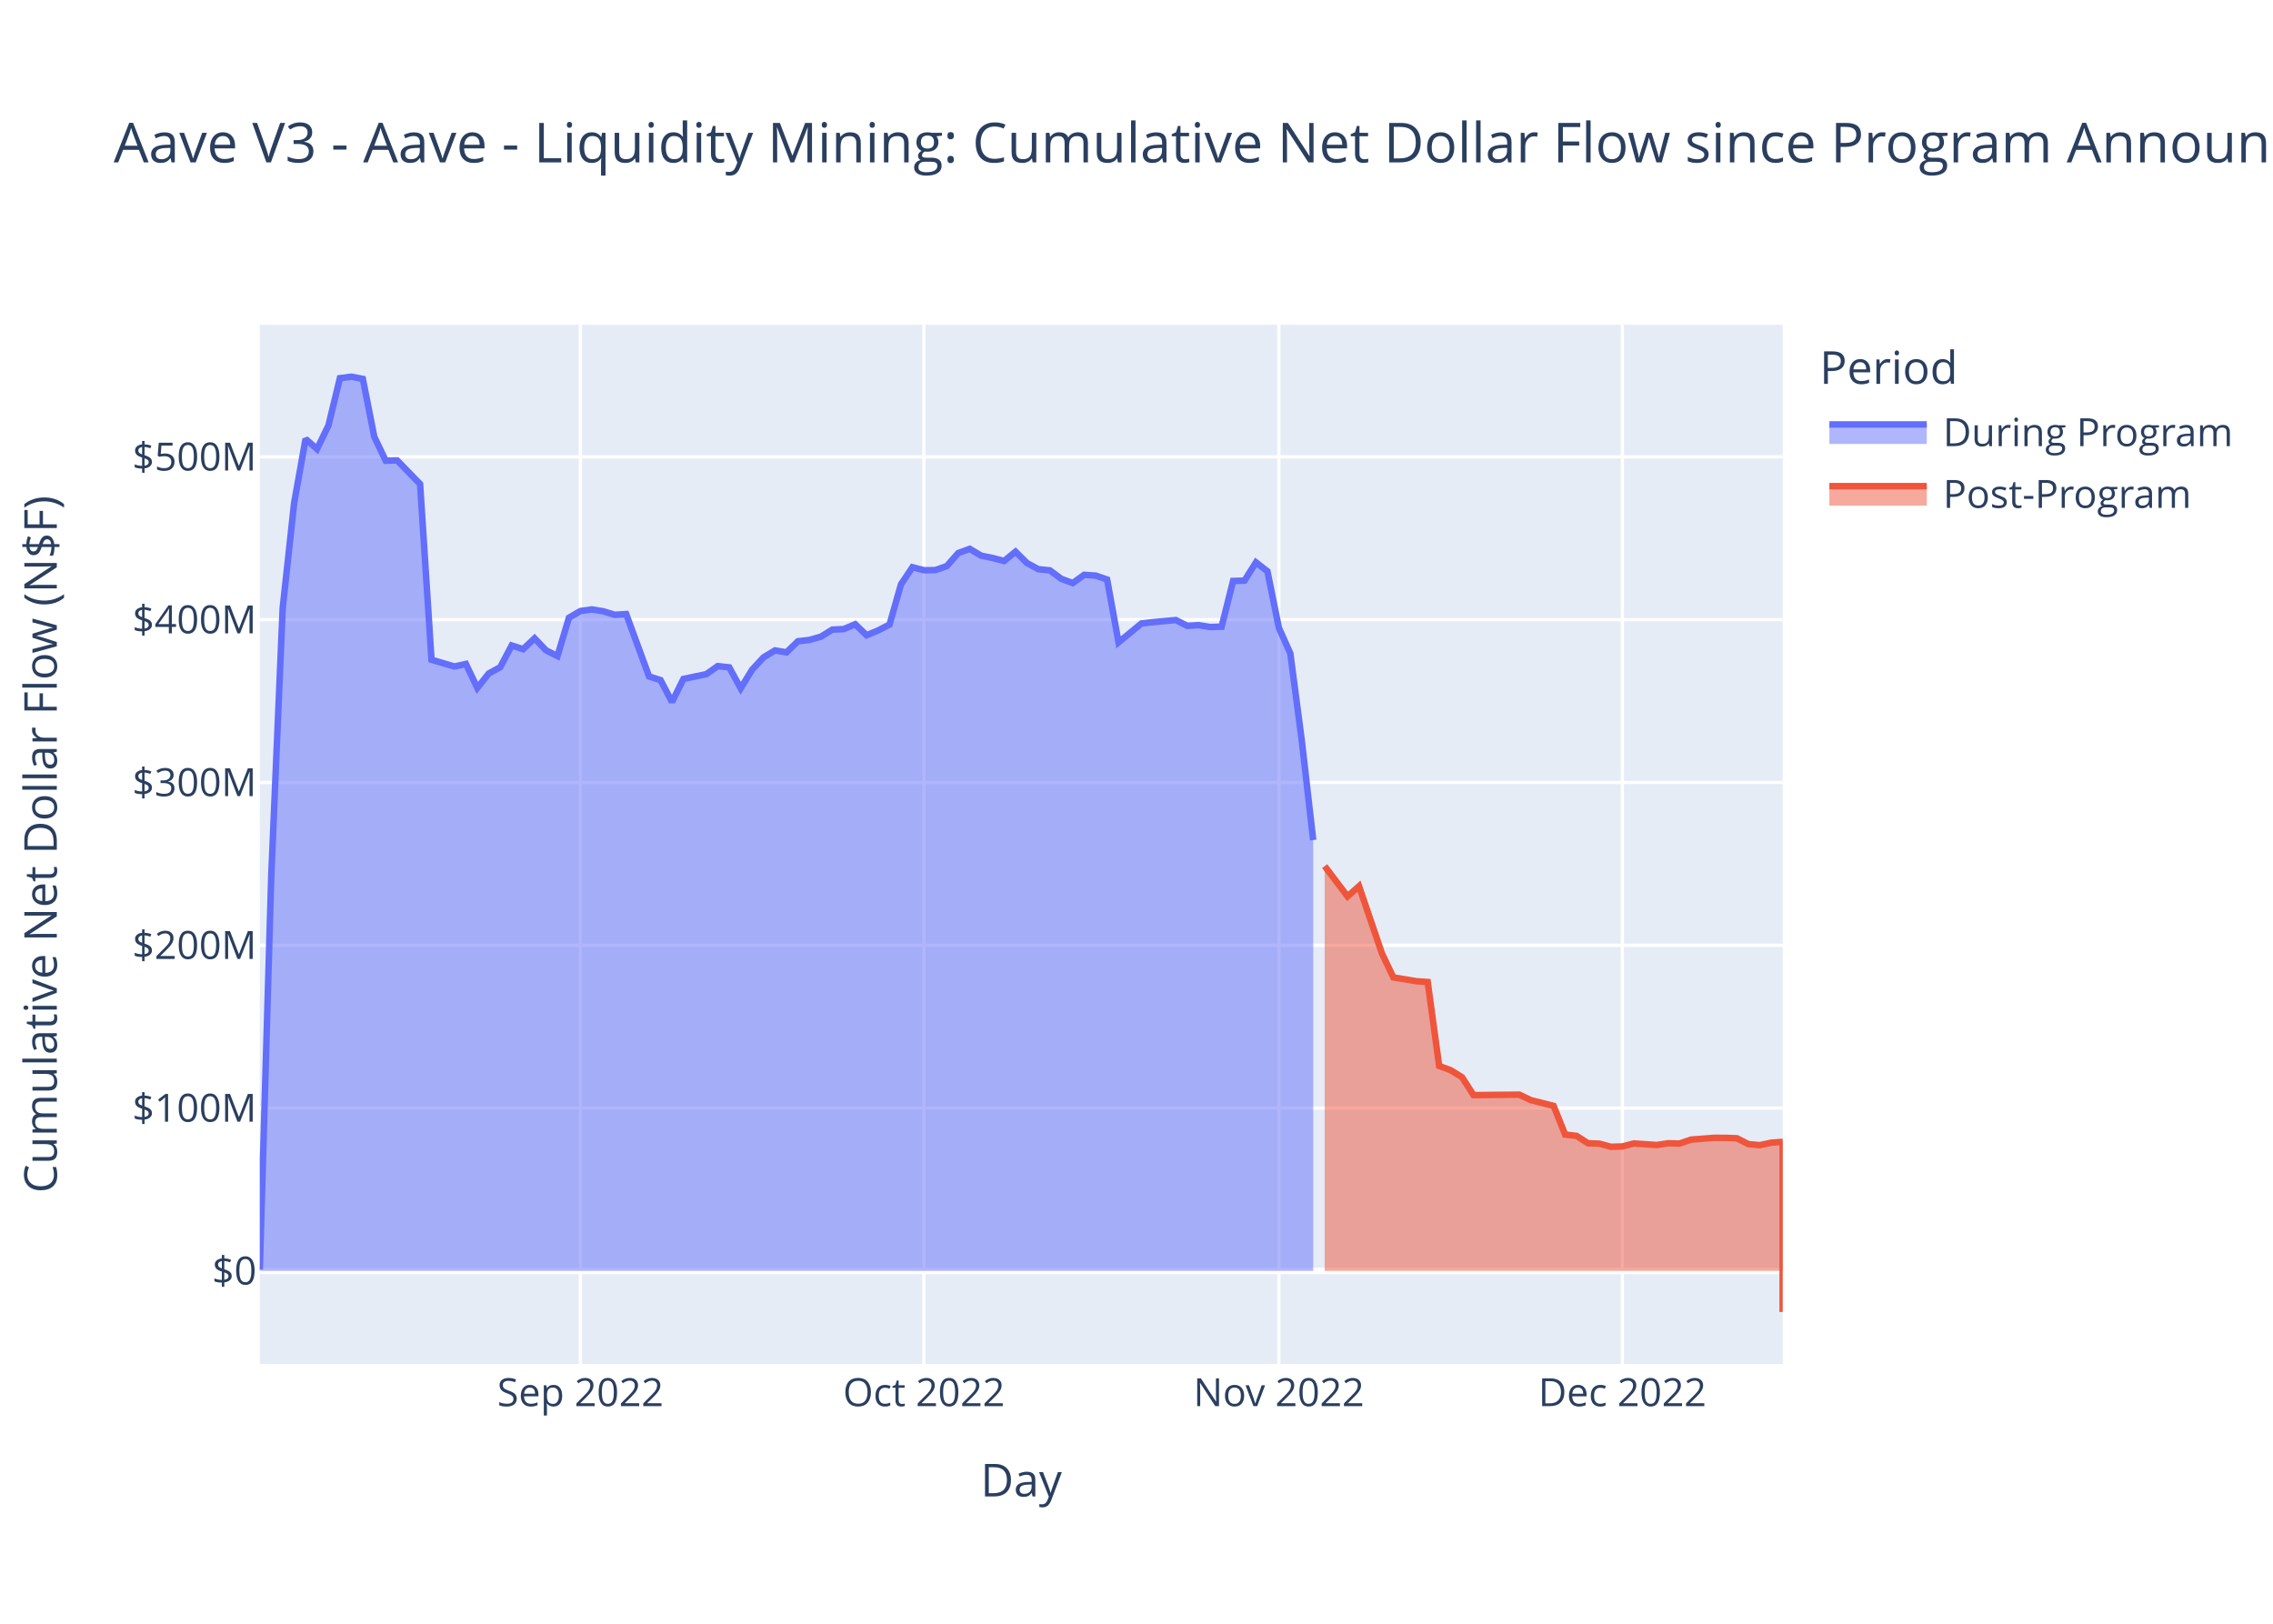
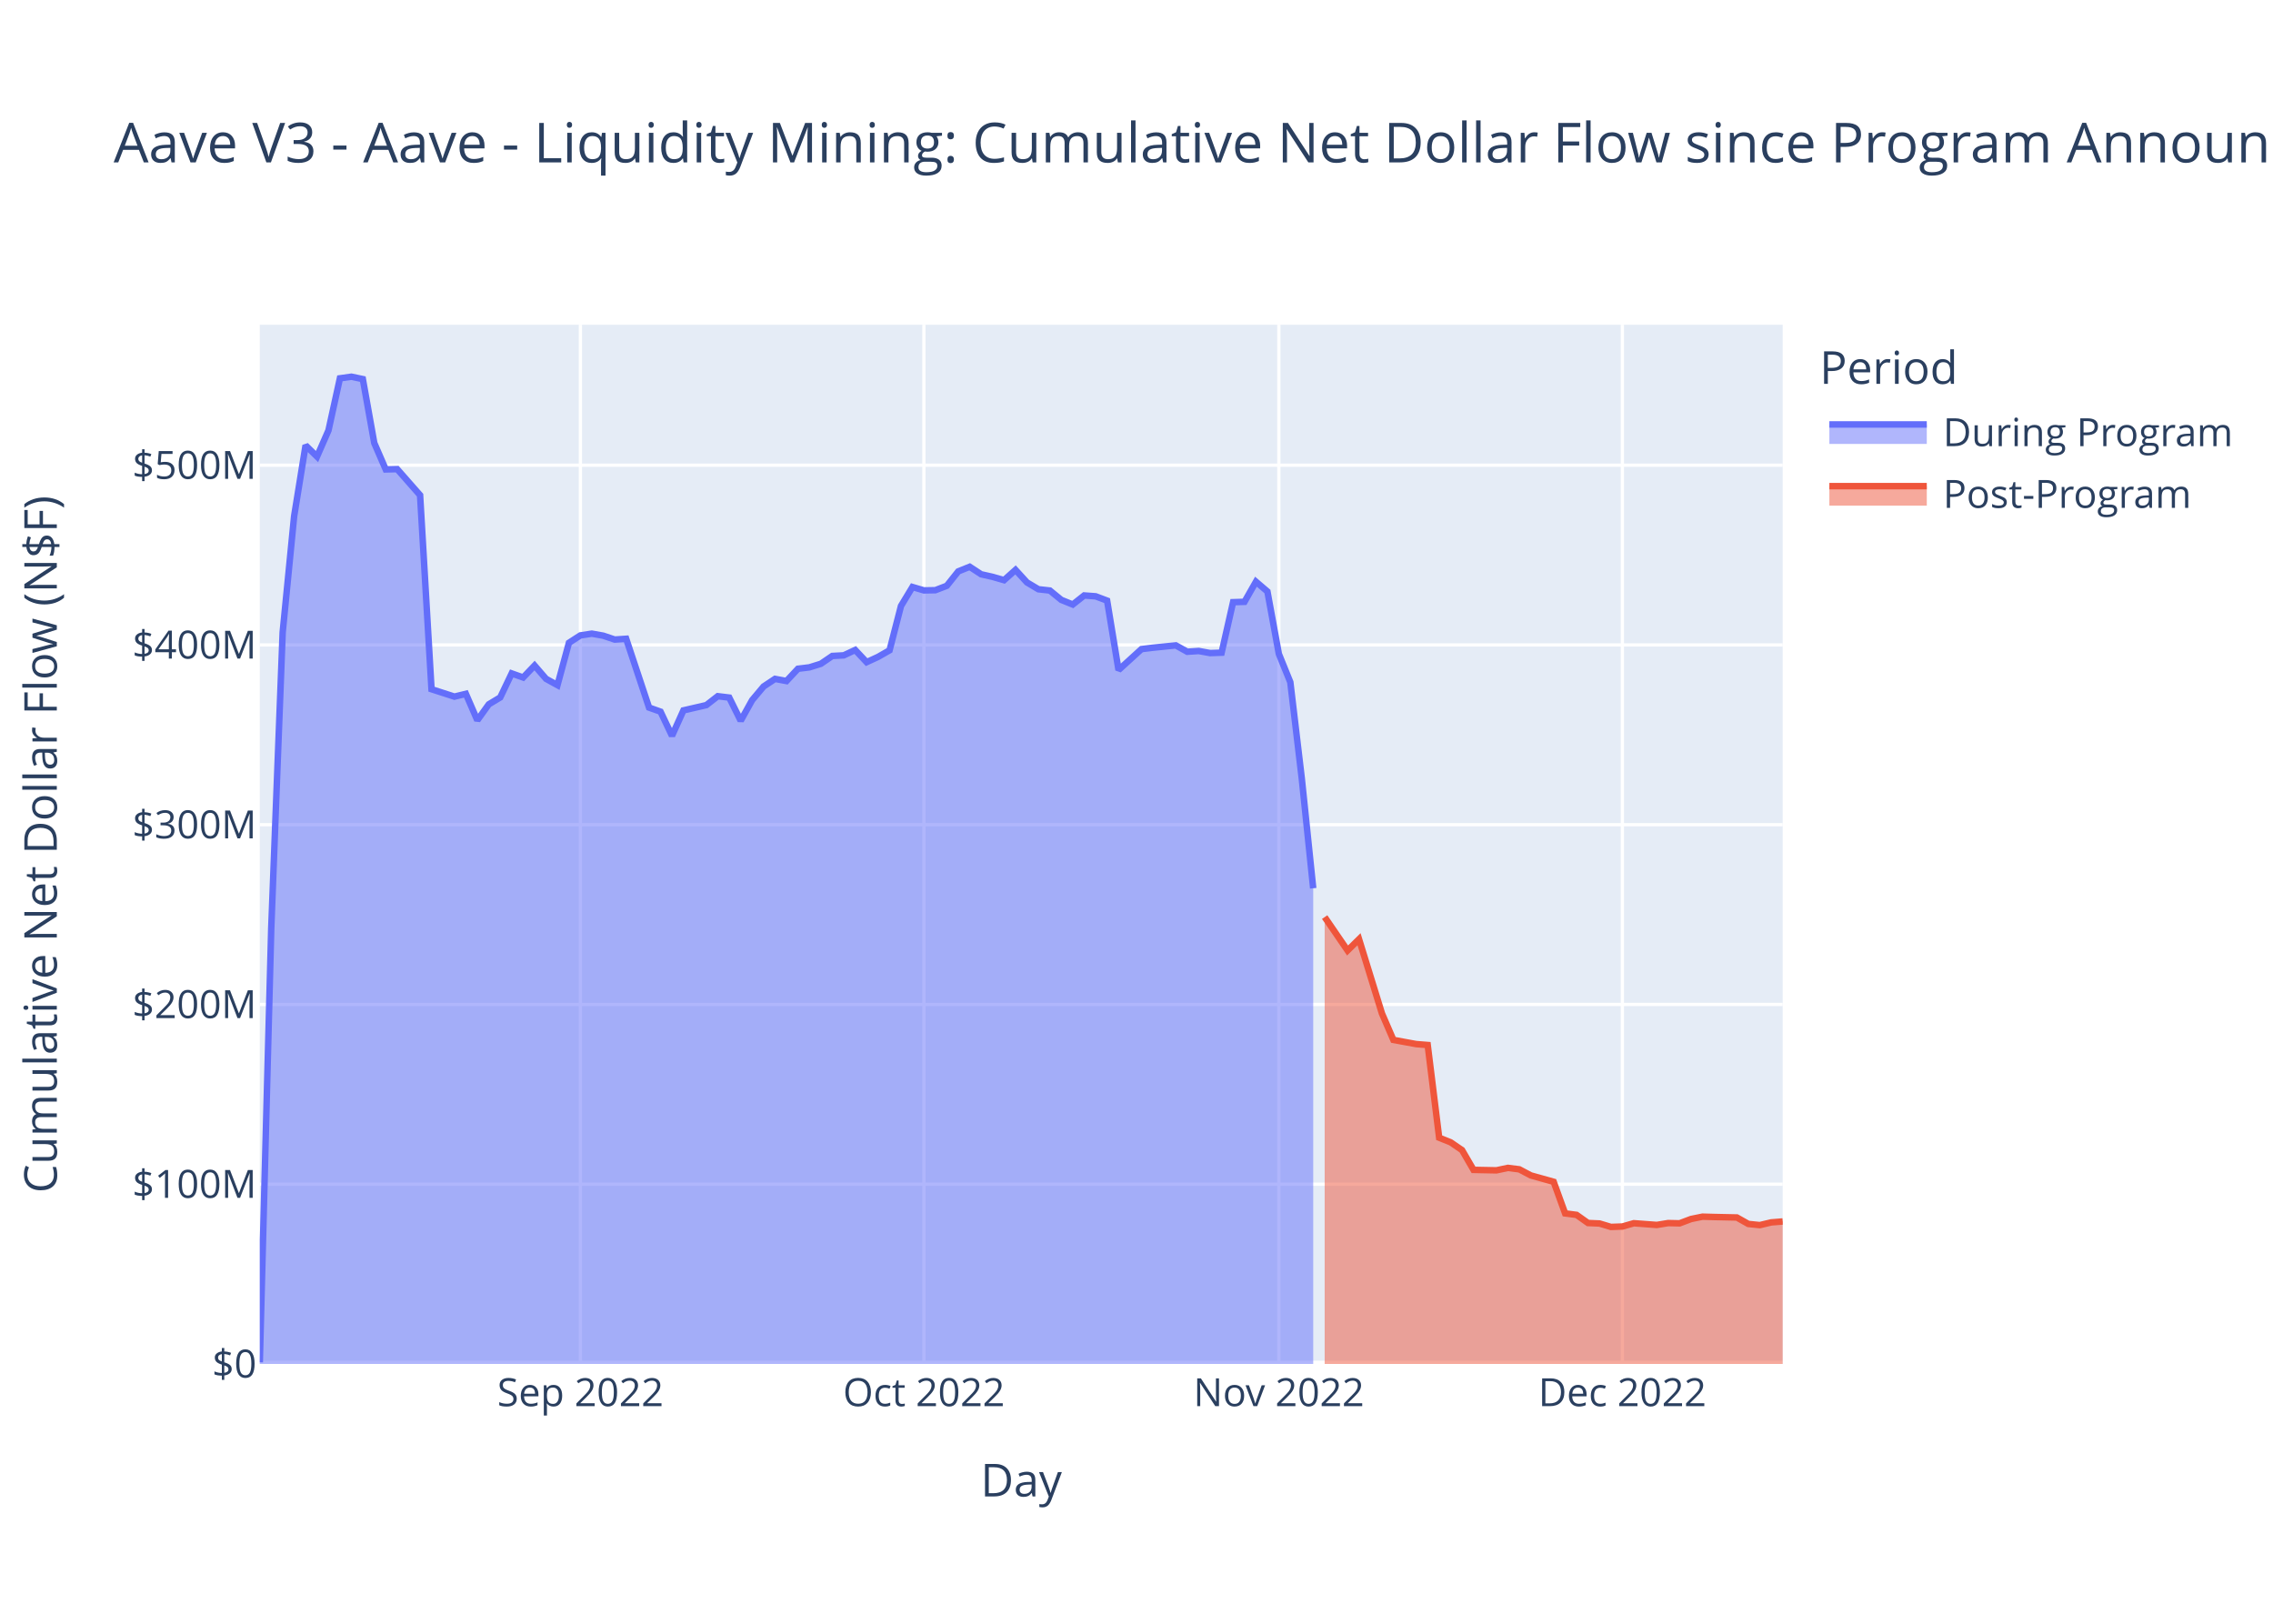
<svg xmlns="http://www.w3.org/2000/svg" class="main-svg" width="700" height="500" style="" viewBox="0 0 700 500">
  <rect x="0" y="0" width="700" height="500" style="fill: rgb(255, 255, 255); fill-opacity: 1;" />
-   <defs id="defs-dfe012">
+   <defs id="defs-288580">
    <g class="clips">
-       <clipPath id="clipdfe012xyplot" class="plotclip">
+       <clipPath id="clip288580xyplot" class="plotclip">
        <rect width="469" height="320" />
      </clipPath>
-       <clipPath class="axesclip" id="clipdfe012x">
+       <clipPath class="axesclip" id="clip288580x">
        <rect x="80" y="0" width="469" height="500" />
      </clipPath>
-       <clipPath class="axesclip" id="clipdfe012y">
+       <clipPath class="axesclip" id="clip288580y">
        <rect x="0" y="100" width="700" height="320" />
      </clipPath>
-       <clipPath class="axesclip" id="clipdfe012xy">
+       <clipPath class="axesclip" id="clip288580xy">
        <rect x="80" y="100" width="469" height="320" />
      </clipPath>
    </g>
    <g class="gradients" />
    <g class="patterns" />
  </defs>
  <g class="bglayer">
    <rect class="bg" x="80" y="100" width="469" height="320" style="fill: rgb(229, 236, 246); fill-opacity: 1; stroke-width: 0;" />
  </g>
  <g class="layer-below">
    <g class="imagelayer" />
    <g class="shapelayer" />
  </g>
  <g class="cartesianlayer">
    <g class="subplot xy">
      <g class="layer-subplot">
        <g class="shapelayer" />
        <g class="imagelayer" />
      </g>
      <g class="minor-gridlayer">
        <g class="x" />
        <g class="y" />
      </g>
      <g class="gridlayer">
        <g class="x">
          <path class="xgrid crisp" transform="translate(178.74,0)" d="M0,100v320" style="stroke: rgb(255, 255, 255); stroke-opacity: 1; stroke-width: 1px;" />
          <path class="xgrid crisp" transform="translate(284.53,0)" d="M0,100v320" style="stroke: rgb(255, 255, 255); stroke-opacity: 1; stroke-width: 1px;" />
          <path class="xgrid crisp" transform="translate(393.84,0)" d="M0,100v320" style="stroke: rgb(255, 255, 255); stroke-opacity: 1; stroke-width: 1px;" />
          <path class="xgrid crisp" transform="translate(499.63,0)" d="M0,100v320" style="stroke: rgb(255, 255, 255); stroke-opacity: 1; stroke-width: 1px;" />
        </g>
        <g class="y">
-           <path class="ygrid crisp" transform="translate(0,341.21)" d="M80,0h469" style="stroke: rgb(255, 255, 255); stroke-opacity: 1; stroke-width: 1px;" />
-           <path class="ygrid crisp" transform="translate(0,291.08)" d="M80,0h469" style="stroke: rgb(255, 255, 255); stroke-opacity: 1; stroke-width: 1px;" />
-           <path class="ygrid crisp" transform="translate(0,240.95)" d="M80,0h469" style="stroke: rgb(255, 255, 255); stroke-opacity: 1; stroke-width: 1px;" />
-           <path class="ygrid crisp" transform="translate(0,190.82)" d="M80,0h469" style="stroke: rgb(255, 255, 255); stroke-opacity: 1; stroke-width: 1px;" />
-           <path class="ygrid crisp" transform="translate(0,140.68)" d="M80,0h469" style="stroke: rgb(255, 255, 255); stroke-opacity: 1; stroke-width: 1px;" />
+           <path class="ygrid crisp" transform="translate(0,364.65)" d="M80,0h469" style="stroke: rgb(255, 255, 255); stroke-opacity: 1; stroke-width: 1px;" />
+           <path class="ygrid crisp" transform="translate(0,309.3)" d="M80,0h469" style="stroke: rgb(255, 255, 255); stroke-opacity: 1; stroke-width: 1px;" />
+           <path class="ygrid crisp" transform="translate(0,253.95)" d="M80,0h469" style="stroke: rgb(255, 255, 255); stroke-opacity: 1; stroke-width: 1px;" />
+           <path class="ygrid crisp" transform="translate(0,198.6)" d="M80,0h469" style="stroke: rgb(255, 255, 255); stroke-opacity: 1; stroke-width: 1px;" />
+           <path class="ygrid crisp" transform="translate(0,143.25)" d="M80,0h469" style="stroke: rgb(255, 255, 255); stroke-opacity: 1; stroke-width: 1px;" />
        </g>
      </g>
      <g class="zerolinelayer">
-         <path class="yzl zl crisp" transform="translate(0,391.35)" d="M80,0h469" style="stroke: rgb(255, 255, 255); stroke-opacity: 1; stroke-width: 2px;" />
+         <path class="yzl zl crisp" transform="translate(0,420)" d="M80,0h469" style="stroke: rgb(255, 255, 255); stroke-opacity: 1; stroke-width: 2px;" />
      </g>
      <path class="xlines-below" />
      <path class="ylines-below" />
      <g class="overlines-below" />
      <g class="xaxislayer-below" />
      <g class="yaxislayer-below" />
      <g class="overaxes-below" />
-       <g class="plot" transform="translate(80,100)" clip-path="url(#clipdfe012xyplot)">
+       <g class="plot" transform="translate(80,100)" clip-path="url(#clip288580xyplot)">
        <g class="scatterlayer mlayer">
-           <g class="trace scatter trace1b4d45" style="stroke-miterlimit: 2;">
+           <g class="trace scatter trace2e8094" style="stroke-miterlimit: 2;">
            <g class="fills">
              <g>
-                 <path class="js-fill" d="M324.42,291.35L0,291.35L0,290.9L3.53,169.87L7.05,87.3L10.58,54.91L14.11,35.15L17.63,38.27L21.16,30.97L24.68,16.45L28.21,16L31.74,16.67L35.26,34.49L38.79,41.86L42.32,41.78L49.37,49.04L52.89,103.16L59.95,105.23L63.47,104.45L67,111.82L70.53,107.38L74.05,105.45L77.58,98.76L81.11,99.89L84.63,96.56L88.16,100.26L91.68,102.02L95.21,90.22L98.74,88.15L102.26,87.66L105.79,88.23L109.32,89.31L112.84,89.09L119.89,108.29L123.42,109.42L126.95,116.15L130.47,109.07L137.53,107.59L141.05,105.11L144.58,105.5L148.11,111.95L151.63,106.2L155.16,102.4L158.68,100.28L162.21,100.88L165.74,97.46L169.26,97.06L172.79,96.06L176.32,93.88L179.84,93.71L183.37,92.22L186.89,95.61L190.42,94.14L193.95,92.31L197.47,79.94L201,74.66L204.53,75.59L208.05,75.55L211.58,74.31L215.11,70.3L218.63,69.01L222.16,71.1L225.68,71.82L229.21,72.75L232.74,69.88L236.26,73.37L239.79,75.28L243.32,75.63L246.84,78.24L250.37,79.54L253.89,77.01L257.42,77.24L260.95,78.45L264.47,97.8L268,94.89L271.53,91.98L275.05,91.58L282.11,90.93L285.63,92.71L289.16,92.5L292.68,93.08L296.21,92.97L299.74,78.89L303.26,78.79L306.79,73.17L310.32,75.91L313.84,93.31L317.37,101.2L320.89,127.97L324.42,158.68" style="fill: rgb(99, 110, 250); fill-opacity: 0.5; stroke-width: 0;" />
+                 <path class="js-fill" d="M324.42,320L0,320L0,319.5L3.53,185.88L7.05,94.72L10.58,58.96L14.11,37.14L17.63,40.59L21.16,32.53L24.68,16.5L28.21,16L31.74,16.74L35.26,36.42L38.79,44.55L42.32,44.46L49.37,52.48L52.89,112.23L59.95,114.51L63.47,113.65L67,121.79L70.53,116.88L74.05,114.76L77.58,107.37L81.11,108.62L84.63,104.94L88.16,109.03L91.68,110.97L95.21,97.94L98.74,95.66L102.26,95.12L105.79,95.75L109.32,96.94L112.84,96.7L119.89,117.89L123.42,119.14L126.95,126.57L130.47,118.75L137.53,117.12L141.05,114.38L144.58,114.81L148.11,121.93L151.63,115.59L155.16,111.39L158.68,109.05L162.21,109.71L165.74,105.93L169.26,105.5L172.79,104.4L176.32,101.99L179.84,101.8L183.37,100.15L186.89,103.9L190.42,102.27L193.95,100.25L197.47,86.6L201,80.76L204.53,81.8L208.05,81.74L211.58,80.38L215.11,75.95L218.63,74.53L222.16,76.84L225.68,77.63L229.21,78.65L232.74,75.49L236.26,79.34L239.79,81.45L243.32,81.84L246.84,84.72L250.37,86.15L253.89,83.36L257.42,83.62L260.95,84.95L264.47,106.32L268,103.1L271.53,99.88L275.05,99.45L282.11,98.73L285.63,100.69L289.16,100.46L292.68,101.1L296.21,100.98L299.74,85.43L303.26,85.32L306.79,79.12L310.32,82.14L313.84,101.36L317.37,110.06L320.89,139.62L324.42,173.52" style="fill: rgb(99, 110, 250); fill-opacity: 0.5; stroke-width: 0;" />
              </g>
            </g>
            <g class="errorbars" />
            <g class="lines">
-               <path class="js-line" d="M0,290.9L3.53,169.87L7.05,87.3L10.58,54.91L14.11,35.15L17.63,38.27L21.16,30.97L24.68,16.45L28.21,16L31.74,16.67L35.26,34.49L38.79,41.86L42.32,41.78L49.37,49.04L52.89,103.16L59.95,105.23L63.47,104.45L67,111.82L70.53,107.38L74.05,105.45L77.58,98.76L81.11,99.89L84.63,96.56L88.16,100.26L91.68,102.02L95.21,90.22L98.74,88.15L102.26,87.66L105.79,88.23L109.32,89.31L112.84,89.09L119.89,108.29L123.42,109.42L126.95,116.15L130.47,109.07L137.53,107.59L141.05,105.11L144.58,105.5L148.11,111.95L151.63,106.2L155.16,102.4L158.68,100.28L162.21,100.88L165.74,97.46L169.26,97.06L172.79,96.06L176.32,93.88L179.84,93.71L183.37,92.22L186.89,95.61L190.42,94.14L193.95,92.31L197.47,79.94L201,74.66L204.53,75.59L208.05,75.55L211.58,74.31L215.11,70.3L218.63,69.01L222.16,71.1L225.68,71.82L229.21,72.75L232.74,69.88L236.26,73.37L239.79,75.28L243.32,75.63L246.84,78.24L250.37,79.54L253.89,77.01L257.42,77.24L260.95,78.45L264.47,97.8L268,94.89L271.53,91.98L275.05,91.58L282.11,90.93L285.63,92.71L289.16,92.5L292.68,93.08L296.21,92.97L299.74,78.89L303.26,78.79L306.79,73.17L310.32,75.91L313.84,93.31L317.37,101.2L320.89,127.97L324.42,158.68" style="vector-effect: non-scaling-stroke; fill: none; stroke: rgb(99, 110, 250); stroke-opacity: 1; stroke-width: 2px; opacity: 1;" />
+               <path class="js-line" d="M0,319.5L3.53,185.88L7.05,94.72L10.58,58.96L14.11,37.14L17.63,40.59L21.16,32.53L24.68,16.5L28.21,16L31.74,16.74L35.26,36.42L38.79,44.55L42.32,44.46L49.37,52.48L52.89,112.23L59.95,114.51L63.47,113.65L67,121.79L70.53,116.88L74.05,114.76L77.58,107.37L81.11,108.62L84.63,104.94L88.16,109.03L91.68,110.97L95.21,97.94L98.74,95.66L102.26,95.12L105.79,95.75L109.32,96.94L112.84,96.7L119.89,117.89L123.42,119.14L126.95,126.57L130.47,118.75L137.53,117.12L141.05,114.38L144.58,114.81L148.11,121.93L151.63,115.59L155.16,111.39L158.68,109.05L162.21,109.71L165.74,105.93L169.26,105.5L172.79,104.4L176.32,101.99L179.84,101.8L183.37,100.15L186.89,103.9L190.42,102.27L193.95,100.25L197.47,86.6L201,80.76L204.53,81.8L208.05,81.74L211.58,80.38L215.11,75.95L218.63,74.53L222.16,76.84L225.68,77.63L229.21,78.65L232.74,75.49L236.26,79.34L239.79,81.45L243.32,81.84L246.84,84.72L250.37,86.15L253.89,83.36L257.42,83.62L260.95,84.95L264.47,106.32L268,103.1L271.53,99.88L275.05,99.45L282.11,98.73L285.63,100.69L289.16,100.46L292.68,101.1L296.21,100.98L299.74,85.43L303.26,85.32L306.79,79.12L310.32,82.14L313.84,101.36L317.37,110.06L320.89,139.62L324.42,173.52" style="vector-effect: non-scaling-stroke; fill: none; stroke: rgb(99, 110, 250); stroke-opacity: 1; stroke-width: 2px; opacity: 1;" />
            </g>
            <g class="points" />
            <g class="text" />
          </g>
-           <g class="trace scatter traceac7af5" style="stroke-miterlimit: 2;">
+           <g class="trace scatter trace7a31bd" style="stroke-miterlimit: 2;">
            <g class="fills">
              <g>
-                 <path class="js-fill" d="M469,291.35L327.95,291.35L327.95,166.71L335,176.02L338.53,172.88L345.58,193.58L349.11,200.97L356.16,202.14L359.68,202.39L363.21,228.25L366.74,229.53L370.26,231.71L373.79,237.22L387.89,237.07L391.42,238.76L398.47,240.54L402,249.36L405.53,249.77L409.05,252.04L412.58,252.17L416.11,253.13L419.63,253.02L423.16,252.1L430.21,252.58L433.74,252.05L437.26,252.13L440.79,250.92L447.84,250.37L451.37,250.38L454.89,250.5L458.42,252.3L461.95,252.63L465.47,251.87L469,251.61L469,304" style="fill: rgb(239, 85, 59); fill-opacity: 0.5; stroke-width: 0;" />
+                 <path class="js-fill" d="M469,320L327.95,320L327.95,182.4L335,192.68L338.53,189.21L345.58,212.06L349.11,220.22L356.16,221.51L359.68,221.79L363.21,250.34L366.74,251.75L370.26,254.16L373.79,260.24L380.84,260.38L384.37,259.63L387.89,260.07L391.42,261.94L398.47,263.91L402,273.64L405.53,274.1L409.05,276.6L412.58,276.75L416.11,277.81L419.63,277.68L423.16,276.67L430.21,277.2L433.74,276.62L437.26,276.7L440.79,275.37L444.32,274.65L447.84,274.75L454.89,274.9L458.42,276.89L461.95,277.25L465.47,276.41L469,276.13" style="fill: rgb(239, 85, 59); fill-opacity: 0.5; stroke-width: 0;" />
              </g>
            </g>
            <g class="errorbars" />
            <g class="lines">
-               <path class="js-line" d="M327.95,166.71L335,176.02L338.53,172.88L345.58,193.58L349.11,200.97L356.16,202.14L359.68,202.39L363.21,228.25L366.74,229.53L370.26,231.71L373.79,237.22L387.89,237.07L391.42,238.76L398.47,240.54L402,249.36L405.53,249.77L409.05,252.04L412.58,252.17L416.11,253.13L419.63,253.02L423.16,252.1L430.21,252.58L433.74,252.05L437.26,252.13L440.79,250.92L447.84,250.37L451.37,250.38L454.89,250.5L458.42,252.3L461.95,252.63L465.47,251.87L469,251.61L469,304" style="vector-effect: non-scaling-stroke; fill: none; stroke: rgb(239, 85, 59); stroke-opacity: 1; stroke-width: 2px; opacity: 1;" />
+               <path class="js-line" d="M327.95,182.4L335,192.68L338.53,189.21L345.58,212.06L349.11,220.22L356.16,221.51L359.68,221.79L363.21,250.34L366.74,251.75L370.26,254.16L373.79,260.24L380.84,260.38L384.37,259.63L387.89,260.07L391.42,261.94L398.47,263.91L402,273.64L405.53,274.1L409.05,276.6L412.58,276.75L416.11,277.81L419.63,277.68L423.16,276.67L430.21,277.2L433.74,276.62L437.26,276.7L440.79,275.37L444.32,274.65L447.84,274.75L454.89,274.9L458.42,276.89L461.95,277.25L465.47,276.41L469,276.13" style="vector-effect: non-scaling-stroke; fill: none; stroke: rgb(239, 85, 59); stroke-opacity: 1; stroke-width: 2px; opacity: 1;" />
            </g>
            <g class="points" />
            <g class="text" />
          </g>
        </g>
      </g>
      <g class="overplot" />
      <path class="xlines-above crisp" d="M0,0" style="fill: none;" />
      <path class="ylines-above crisp" d="M0,0" style="fill: none;" />
      <g class="overlines-above" />
      <g class="xaxislayer-above">
        <g class="xtick">
          <text text-anchor="middle" x="0" y="433" transform="translate(178.74,0)" style="font-family: 'Open Sans', verdana, arial, sans-serif; font-size: 12px; fill: rgb(42, 63, 95); fill-opacity: 1; white-space: pre; opacity: 1;">Sep 2022</text>
        </g>
        <g class="xtick">
          <text text-anchor="middle" x="0" y="433" style="font-family: 'Open Sans', verdana, arial, sans-serif; font-size: 12px; fill: rgb(42, 63, 95); fill-opacity: 1; white-space: pre; opacity: 1;" transform="translate(284.53,0)">Oct 2022</text>
        </g>
        <g class="xtick">
          <text text-anchor="middle" x="0" y="433" style="font-family: 'Open Sans', verdana, arial, sans-serif; font-size: 12px; fill: rgb(42, 63, 95); fill-opacity: 1; white-space: pre; opacity: 1;" transform="translate(393.84,0)">Nov 2022</text>
        </g>
        <g class="xtick">
          <text text-anchor="middle" x="0" y="433" style="font-family: 'Open Sans', verdana, arial, sans-serif; font-size: 12px; fill: rgb(42, 63, 95); fill-opacity: 1; white-space: pre; opacity: 1;" transform="translate(499.63,0)">Dec 2022</text>
        </g>
      </g>
      <g class="yaxislayer-above">
        <g class="ytick">
-           <text text-anchor="end" x="79" y="4.2" transform="translate(0,391.35)" style="font-family: 'Open Sans', verdana, arial, sans-serif; font-size: 12px; fill: rgb(42, 63, 95); fill-opacity: 1; white-space: pre; opacity: 1;">$0</text>
-         </g>
-         <g class="ytick">
-           <text text-anchor="end" x="79" y="4.2" style="font-family: 'Open Sans', verdana, arial, sans-serif; font-size: 12px; fill: rgb(42, 63, 95); fill-opacity: 1; white-space: pre; opacity: 1;" transform="translate(0,341.21)">$100M</text>
-         </g>
-         <g class="ytick">
-           <text text-anchor="end" x="79" y="4.2" style="font-family: 'Open Sans', verdana, arial, sans-serif; font-size: 12px; fill: rgb(42, 63, 95); fill-opacity: 1; white-space: pre; opacity: 1;" transform="translate(0,291.08)">$200M</text>
-         </g>
-         <g class="ytick">
-           <text text-anchor="end" x="79" y="4.2" style="font-family: 'Open Sans', verdana, arial, sans-serif; font-size: 12px; fill: rgb(42, 63, 95); fill-opacity: 1; white-space: pre; opacity: 1;" transform="translate(0,240.95)">$300M</text>
-         </g>
-         <g class="ytick">
-           <text text-anchor="end" x="79" y="4.2" style="font-family: 'Open Sans', verdana, arial, sans-serif; font-size: 12px; fill: rgb(42, 63, 95); fill-opacity: 1; white-space: pre; opacity: 1;" transform="translate(0,190.82)">$400M</text>
-         </g>
-         <g class="ytick">
-           <text text-anchor="end" x="79" y="4.2" style="font-family: 'Open Sans', verdana, arial, sans-serif; font-size: 12px; fill: rgb(42, 63, 95); fill-opacity: 1; white-space: pre; opacity: 1;" transform="translate(0,140.68)">$500M</text>
+           <text text-anchor="end" x="79" y="4.2" transform="translate(0,420)" style="font-family: 'Open Sans', verdana, arial, sans-serif; font-size: 12px; fill: rgb(42, 63, 95); fill-opacity: 1; white-space: pre; opacity: 1;">$0</text>
+         </g>
+         <g class="ytick">
+           <text text-anchor="end" x="79" y="4.2" style="font-family: 'Open Sans', verdana, arial, sans-serif; font-size: 12px; fill: rgb(42, 63, 95); fill-opacity: 1; white-space: pre; opacity: 1;" transform="translate(0,364.65)">$100M</text>
+         </g>
+         <g class="ytick">
+           <text text-anchor="end" x="79" y="4.2" style="font-family: 'Open Sans', verdana, arial, sans-serif; font-size: 12px; fill: rgb(42, 63, 95); fill-opacity: 1; white-space: pre; opacity: 1;" transform="translate(0,309.3)">$200M</text>
+         </g>
+         <g class="ytick">
+           <text text-anchor="end" x="79" y="4.2" style="font-family: 'Open Sans', verdana, arial, sans-serif; font-size: 12px; fill: rgb(42, 63, 95); fill-opacity: 1; white-space: pre; opacity: 1;" transform="translate(0,253.95)">$300M</text>
+         </g>
+         <g class="ytick">
+           <text text-anchor="end" x="79" y="4.2" style="font-family: 'Open Sans', verdana, arial, sans-serif; font-size: 12px; fill: rgb(42, 63, 95); fill-opacity: 1; white-space: pre; opacity: 1;" transform="translate(0,198.6)">$400M</text>
+         </g>
+         <g class="ytick">
+           <text text-anchor="end" x="79" y="4.2" style="font-family: 'Open Sans', verdana, arial, sans-serif; font-size: 12px; fill: rgb(42, 63, 95); fill-opacity: 1; white-space: pre; opacity: 1;" transform="translate(0,143.25)">$500M</text>
        </g>
      </g>
      <g class="overaxes-above" />
    </g>
  </g>
  <g class="polarlayer" />
  <g class="smithlayer" />
  <g class="ternarylayer" />
  <g class="geolayer" />
  <g class="funnelarealayer" />
  <g class="pielayer" />
  <g class="iciclelayer" />
  <g class="treemaplayer" />
  <g class="sunburstlayer" />
  <g class="glimages" />
-   <defs id="topdefs-dfe012">
+   <defs id="topdefs-288580">
    <g class="clips" />
-     <clipPath id="legenddfe012">
+     <clipPath id="legend288580">
      <rect width="130" height="67" x="0" y="0" />
    </clipPath>
  </defs>
  <g class="layer-above">
    <g class="imagelayer" />
    <g class="shapelayer" />
  </g>
  <g class="infolayer">
    <g class="legend" pointer-events="all" transform="translate(558.38,100)">
      <rect class="bg" shape-rendering="crispEdges" width="130" height="67" x="0" y="0" style="stroke: rgb(68, 68, 68); stroke-opacity: 1; fill: rgb(255, 255, 255); fill-opacity: 1; stroke-width: 0px;" />
-       <g class="scrollbox" transform="" clip-path="url(#legenddfe012)">
+       <g class="scrollbox" transform="" clip-path="url(#legend288580)">
        <text class="legendtitletext" text-anchor="start" x="2" y="18.2" style="font-family: 'Open Sans', verdana, arial, sans-serif; font-size: 14px; fill: rgb(42, 63, 95); fill-opacity: 1; white-space: pre;">Period</text>
        <g class="groups">
          <g class="traces" transform="translate(0,32.7)" style="opacity: 1;">
            <text class="legendtext" text-anchor="start" x="40" y="4.68" style="font-family: 'Open Sans', verdana, arial, sans-serif; font-size: 12px; fill: rgb(42, 63, 95); fill-opacity: 1; white-space: pre;">During Program</text>
            <g class="layers">
              <g class="legendfill">
                <path class="js-fill" d="M5,-2h30v6h-30z" style="stroke-width: 0; fill: rgb(99, 110, 250); fill-opacity: 0.5;" />
              </g>
              <g class="legendlines">
                <path class="js-line" d="M5,-2h30" style="fill: none; stroke: rgb(99, 110, 250); stroke-opacity: 1; stroke-width: 2px;" />
              </g>
              <g class="legendsymbols">
                <g class="legendpoints" />
              </g>
            </g>
            <rect class="legendtoggle" x="0" y="-9.5" width="124.703" height="19" style="fill: rgb(0, 0, 0); fill-opacity: 0;" />
          </g>
          <g class="traces" transform="translate(0,51.7)" style="opacity: 1;">
            <text class="legendtext" text-anchor="start" x="40" y="4.68" style="font-family: 'Open Sans', verdana, arial, sans-serif; font-size: 12px; fill: rgb(42, 63, 95); fill-opacity: 1; white-space: pre;">Post-Program</text>
            <g class="layers">
              <g class="legendfill">
                <path class="js-fill" d="M5,-2h30v6h-30z" style="stroke-width: 0; fill: rgb(239, 85, 59); fill-opacity: 0.5;" />
              </g>
              <g class="legendlines">
                <path class="js-line" d="M5,-2h30" style="fill: none; stroke: rgb(239, 85, 59); stroke-opacity: 1; stroke-width: 2px;" />
              </g>
              <g class="legendsymbols">
                <g class="legendpoints" />
              </g>
            </g>
            <rect class="legendtoggle" x="0" y="-9.5" width="124.703" height="19" style="fill: rgb(0, 0, 0); fill-opacity: 0;" />
          </g>
        </g>
      </g>
      <rect class="scrollbar" rx="20" ry="3" width="0" height="0" x="0" y="0" style="fill: rgb(128, 139, 164); fill-opacity: 1;" />
    </g>
    <g class="g-gtitle">
      <text class="gtitle" x="35" y="50" text-anchor="start" dy="0em" style="font-family: 'Open Sans', verdana, arial, sans-serif; font-size: 17px; fill: rgb(42, 63, 95); opacity: 1; font-weight: normal; white-space: pre;">Aave V3 - Aave - Liquidity Mining: Cumulative Net Dollar Flow since Program Announcement - At Last Price</text>
    </g>
    <g class="g-xtitle">
      <text class="xtitle" x="314.5" y="460.8" text-anchor="middle" style="font-family: 'Open Sans', verdana, arial, sans-serif; font-size: 14px; fill: rgb(42, 63, 95); opacity: 1; font-weight: normal; white-space: pre;">Day</text>
    </g>
    <g class="g-ytitle">
      <text class="ytitle" transform="rotate(-90,17.49688,260)" x="17.497" y="260" text-anchor="middle" style="font-family: 'Open Sans', verdana, arial, sans-serif; font-size: 14px; fill: rgb(42, 63, 95); opacity: 1; font-weight: normal; white-space: pre;">Cumulative Net Dollar Flow (N$F)</text>
    </g>
  </g>
</svg>
